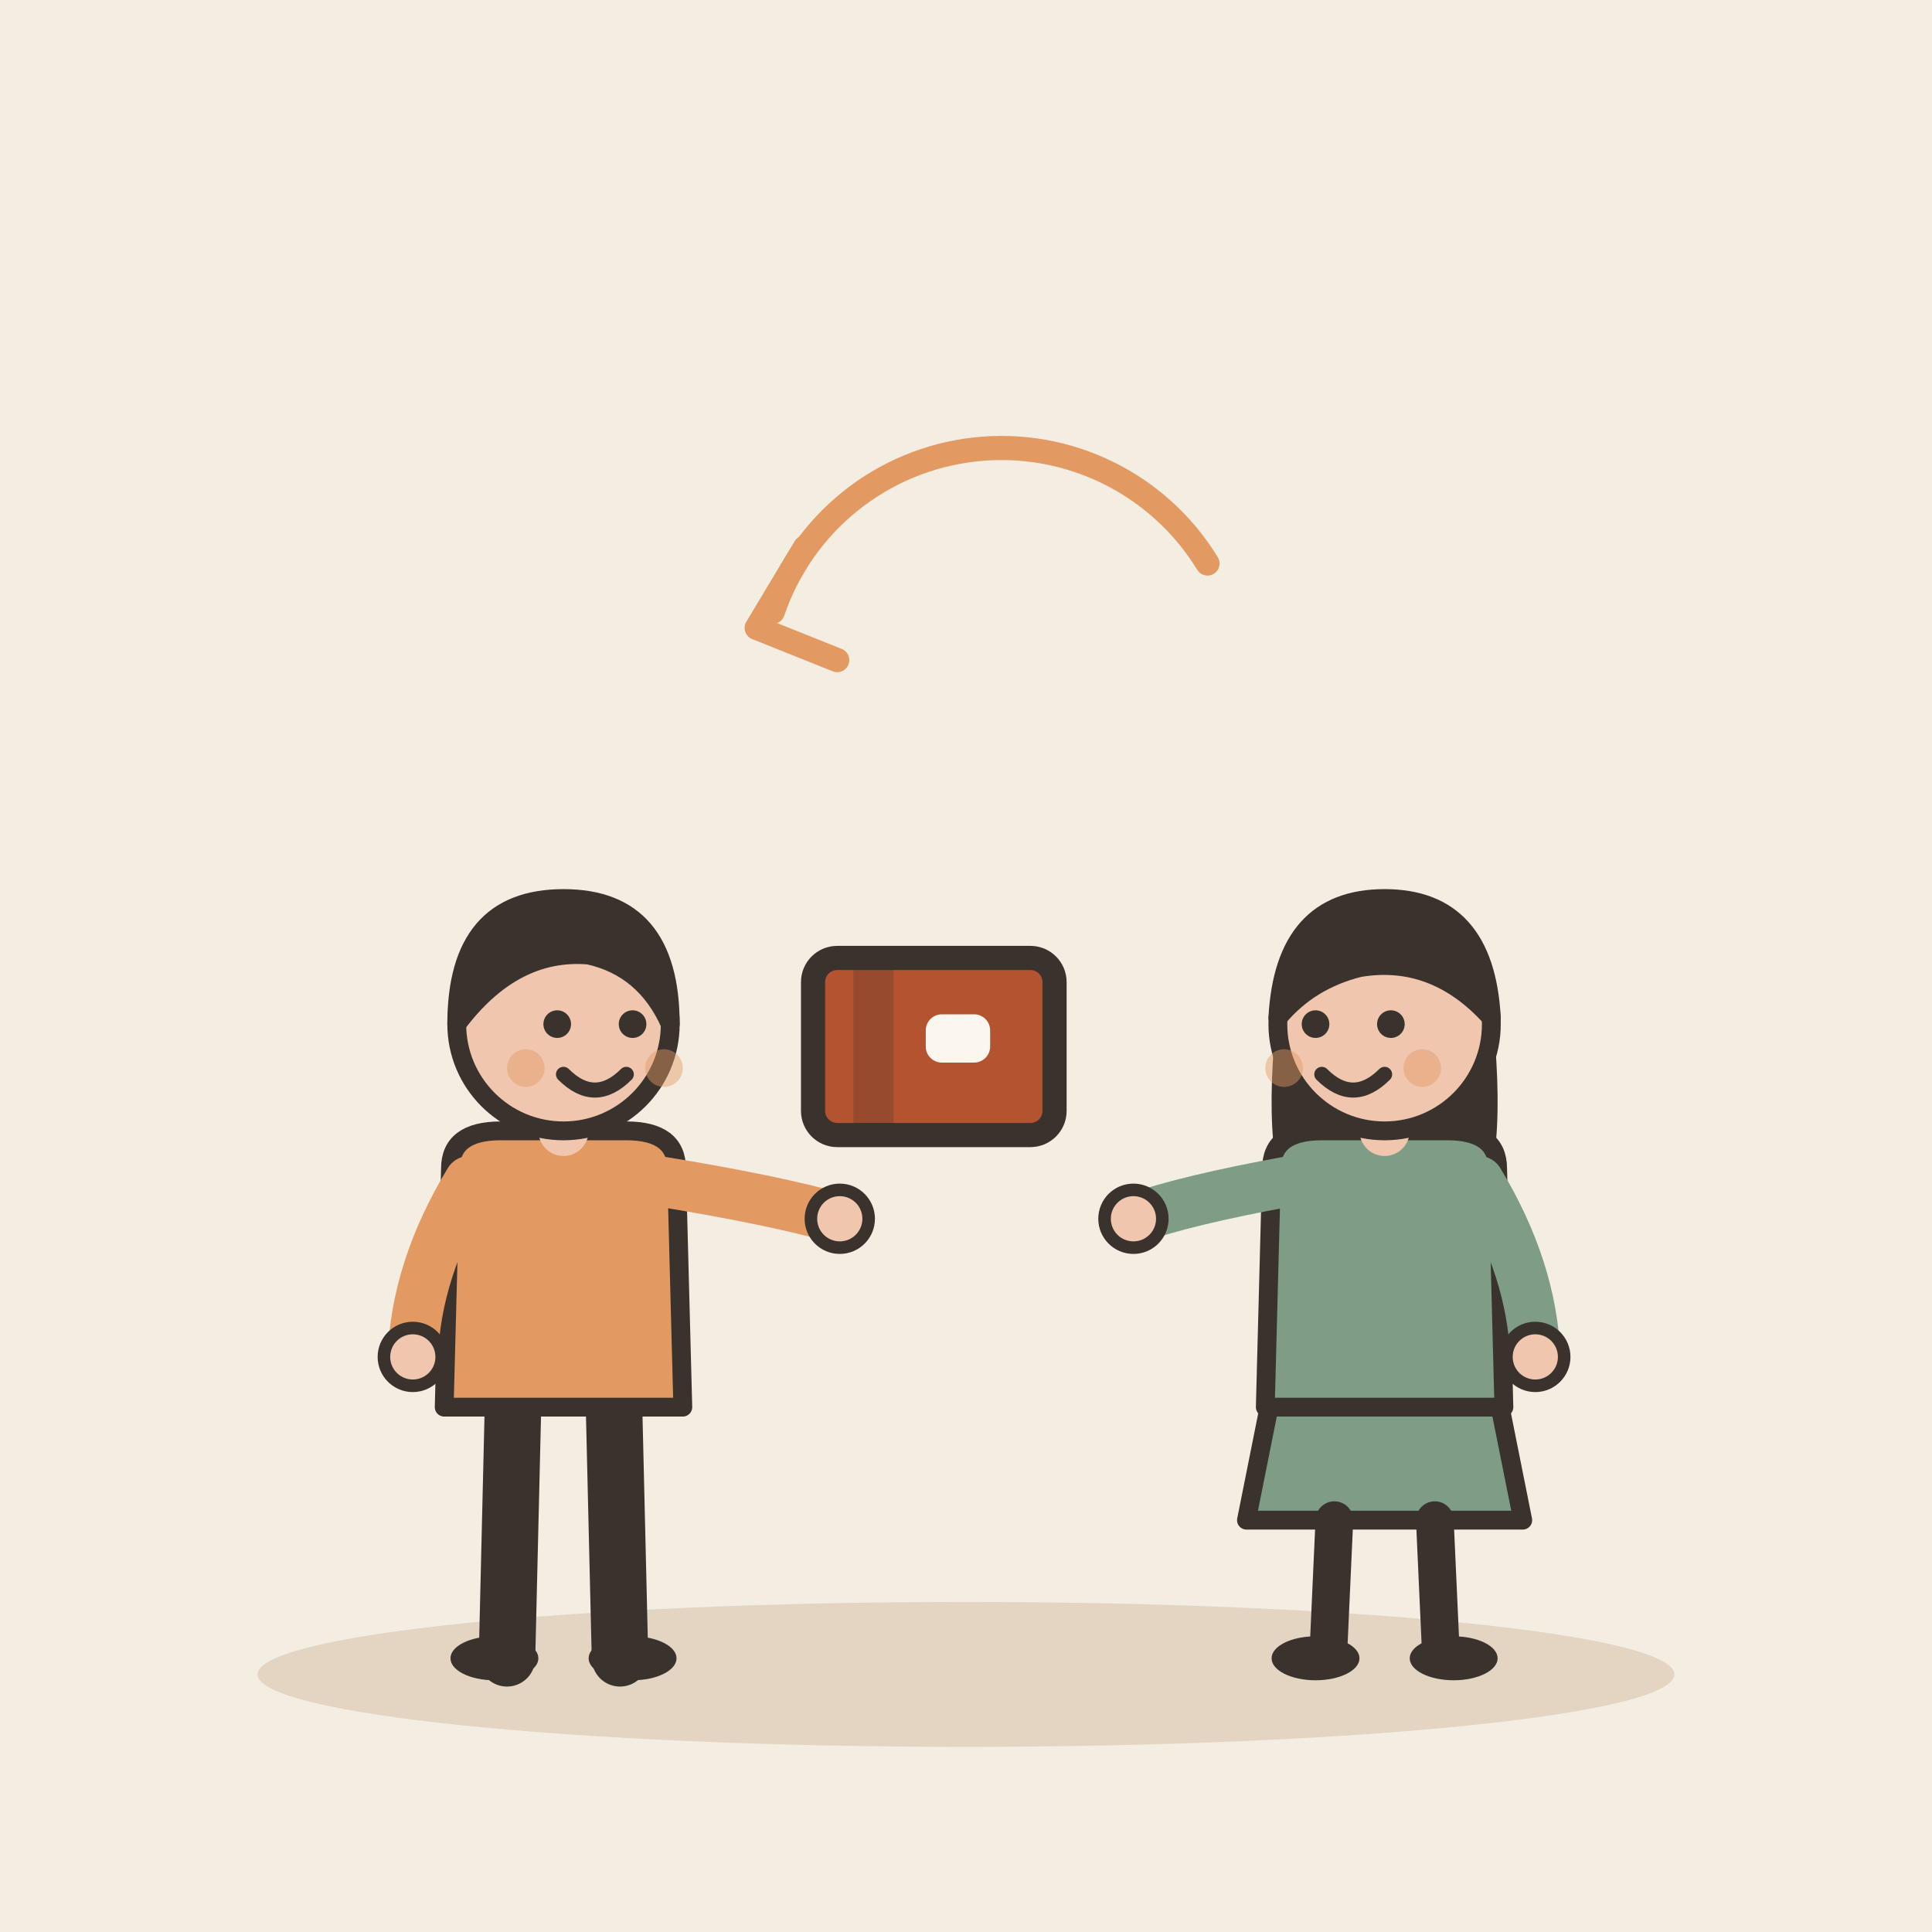
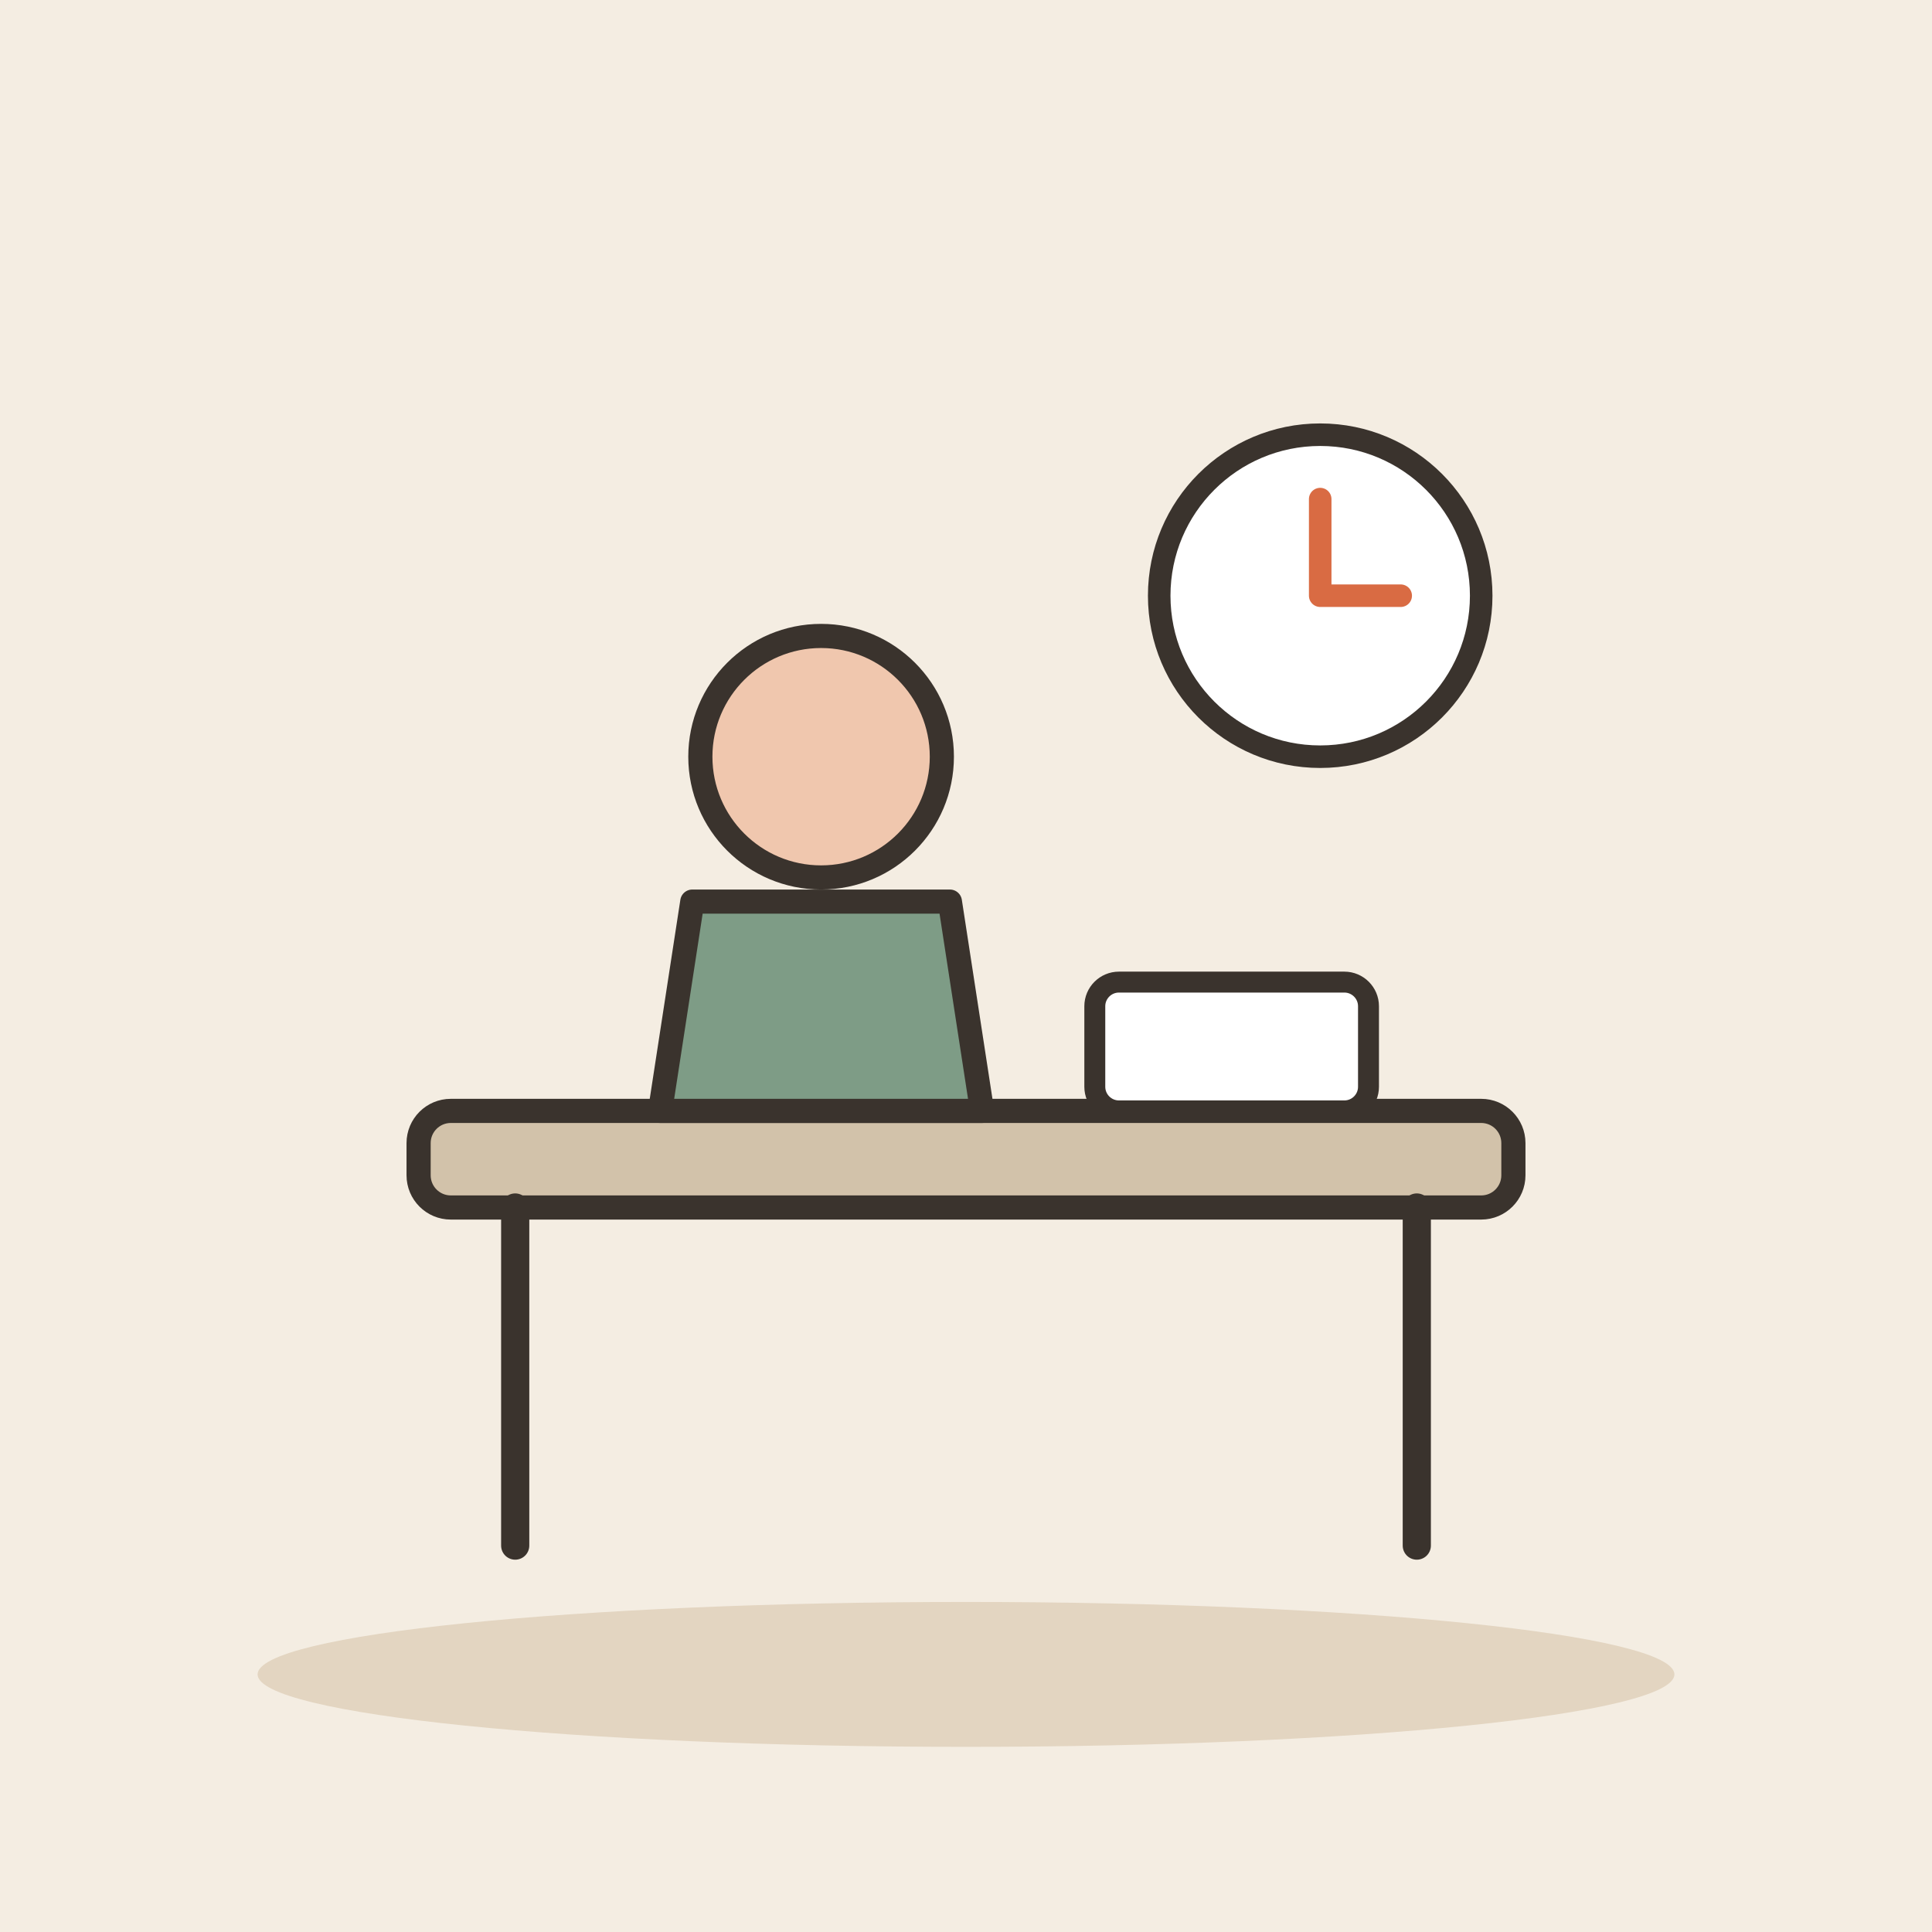
<svg xmlns="http://www.w3.org/2000/svg" viewBox="0 0 240 240" data-style="editorial">
  <rect width="240" height="240" fill="#F4EDE2" />
  <ellipse cx="120" cy="208" rx="88" ry="9" fill="#E3D5C1" />
-   <g transform="translate(70 206) scale(0.78 0.78)">
-     <path d="M-8 -42L-9 0" stroke="#3A332D" stroke-width="9" stroke-linecap="round" fill="none" />
-     <path d="M8 -42L9 0" stroke="#3A332D" stroke-width="9" stroke-linecap="round" fill="none" />
-     <ellipse cx="-11" cy="0" rx="7" ry="3.5" fill="#3A332D" />
-     <ellipse cx="11" cy="0" rx="7" ry="3.5" fill="#3A332D" />
-     <path d="M-18 -78Q-18 -84 -10 -84L10 -84Q18 -84 18 -78L19 -40L-19 -40Z" fill="#E39A62" stroke="#3A332D" stroke-width="3" stroke-linecap="round" stroke-linejoin="round" />
-     <path d="M-15 -76Q-23.5 -62 -24 -48" fill="none" stroke="#E39A62" stroke-width="8" stroke-linecap="round" stroke-linejoin="round" />
-     <circle cx="-24" cy="-48" r="4.6" fill="#F0C7AE" stroke="#3A332D" stroke-linecap="round" stroke-linejoin="round" stroke-width="2" />
-     <path d="M15 -76Q33.5 -73 44 -70" fill="none" stroke="#E39A62" stroke-width="8" stroke-linecap="round" stroke-linejoin="round" />
-     <circle cx="44" cy="-70" r="4.6" fill="#F0C7AE" stroke="#3A332D" stroke-linecap="round" stroke-linejoin="round" stroke-width="2" />
-     <path d="M0 -84L0 -88" stroke="#F0C7AE" stroke-width="8" stroke-linecap="round" fill="none" />
-     <circle cx="0" cy="-101" r="17" fill="#F0C7AE" stroke="#3A332D" stroke-width="3" stroke-linecap="round" stroke-linejoin="round" />
-     <path d="M-17 -101Q-17 -121 0 -121Q17 -121 17 -101Q13 -110 4 -112Q-8 -113 -17 -101Z" fill="#3A332D" stroke="#3A332D" stroke-width="3" stroke-linecap="round" stroke-linejoin="round" />
-     <circle cx="-1" cy="-101" r="2.2" fill="#3A332D" />
-     <circle cx="11" cy="-101" r="2.2" fill="#3A332D" />
-     <path d="M0 -93Q5 -88 10 -93" fill="none" stroke="#3A332D" stroke-width="2.4" stroke-linecap="round" stroke-linejoin="round" />
-     <circle cx="-6" cy="-94" r="3" fill="#E39A62" opacity="0.45" />
-     <circle cx="16" cy="-94" r="3" fill="#E39A62" opacity="0.45" />
-   </g>
-   <g transform="translate(116 130)">
-     <rect x="-15" y="-11" width="30" height="22" rx="3" fill="#B4532F" stroke="#3A332D" stroke-width="3" stroke-linecap="round" stroke-linejoin="round" />
-     <rect x="-10" y="-11" width="5" height="22" rx="0" fill="#3A332D" opacity="0.25" />
-     <rect x="-1" y="-4" width="8" height="6" rx="2" fill="#FBF6EE" />
-   </g>
-   <g transform="translate(172 206) scale(0.78 0.78)">
-     <path d="M-18 -42L-22 -22L22 -22L18 -42Z" fill="#7E9C86" stroke="#3A332D" stroke-width="3" stroke-linecap="round" stroke-linejoin="round" />
-     <path d="M-8 -22L-9 0" stroke="#3A332D" stroke-width="6" stroke-linecap="round" fill="none" />
-     <path d="M8 -22L9 0" stroke="#3A332D" stroke-width="6" stroke-linecap="round" fill="none" />
-     <ellipse cx="-11" cy="0" rx="7" ry="3.5" fill="#3A332D" />
-     <ellipse cx="11" cy="0" rx="7" ry="3.5" fill="#3A332D" />
-     <path d="M-17 -104Q-20 -78 -14 -70L-6 -78L6 -78L14 -70Q20 -78 17 -104Z" fill="#3A332D" />
-     <path d="M-18 -78Q-18 -84 -10 -84L10 -84Q18 -84 18 -78L19 -40L-19 -40Z" fill="#7E9C86" stroke="#3A332D" stroke-width="3" stroke-linecap="round" stroke-linejoin="round" />
-     <path d="M-15 -76Q-31.5 -73 -40 -70" fill="none" stroke="#7E9C86" stroke-width="8" stroke-linecap="round" stroke-linejoin="round" />
-     <circle cx="-40" cy="-70" r="4.6" fill="#F0C7AE" stroke="#3A332D" stroke-linecap="round" stroke-linejoin="round" stroke-width="2" />
-     <path d="M15 -76Q23.5 -62 24 -48" fill="none" stroke="#7E9C86" stroke-width="8" stroke-linecap="round" stroke-linejoin="round" />
-     <circle cx="24" cy="-48" r="4.6" fill="#F0C7AE" stroke="#3A332D" stroke-linecap="round" stroke-linejoin="round" stroke-width="2" />
-     <path d="M0 -84L0 -88" stroke="#F0C7AE" stroke-width="8" stroke-linecap="round" fill="none" />
-     <circle cx="0" cy="-101" r="17" fill="#F0C7AE" stroke="#3A332D" stroke-width="3" stroke-linecap="round" stroke-linejoin="round" />
-     <path d="M-17 -102Q-16 -121 0 -121Q16 -121 17 -102Q8 -112 -4 -110Q-12 -108 -17 -102Z" fill="#3A332D" stroke="#3A332D" stroke-width="3" stroke-linecap="round" stroke-linejoin="round" />
-     <circle cx="-11" cy="-101" r="2.2" fill="#3A332D" />
-     <circle cx="1" cy="-101" r="2.2" fill="#3A332D" />
-     <path d="M-10 -93Q-5 -88 0 -93" fill="none" stroke="#3A332D" stroke-width="2.4" stroke-linecap="round" stroke-linejoin="round" />
-     <circle cx="-16" cy="-94" r="3" fill="#E39A62" opacity="0.45" />
-     <circle cx="6" cy="-94" r="3" fill="#E39A62" opacity="0.45" />
-   </g>
-   <path d="M150 70A30 30 0 0 0 96 76" fill="none" stroke="#E39A62" stroke-width="3" stroke-linecap="round" stroke-linejoin="round" />
-   <path d="M100 68L94 78L104 82" fill="none" stroke="#E39A62" stroke-width="3" stroke-linecap="round" stroke-linejoin="round" />
+   <rect x="52" y="138" width="136" height="12" rx="4" fill="#D2C2AA" stroke="#3A332D" stroke-width="3" />
+   <path d="M64 150 V192 M176 150 V192" stroke="#3A332D" stroke-width="3.5" stroke-linecap="round" />
+   <circle cx="102" cy="94" r="15" fill="#F0C7AE" stroke="#3A332D" stroke-width="3" />
+   <path d="M86 112 H118 L122 138 H82 Z" fill="#7E9C86" stroke="#3A332D" stroke-width="3" stroke-linejoin="round" />
+   <rect x="136" y="122" width="34" height="16" rx="3" fill="#FFFFFF" stroke="#3A332D" stroke-width="2.6" />
+   <circle cx="164" cy="74" r="20" fill="#FFFFFF" stroke="#3A332D" stroke-width="2.8" />
+   <path d="M164 74 V62 M164 74 L174 74" stroke="#D96B43" stroke-width="2.8" stroke-linecap="round" />
</svg>
